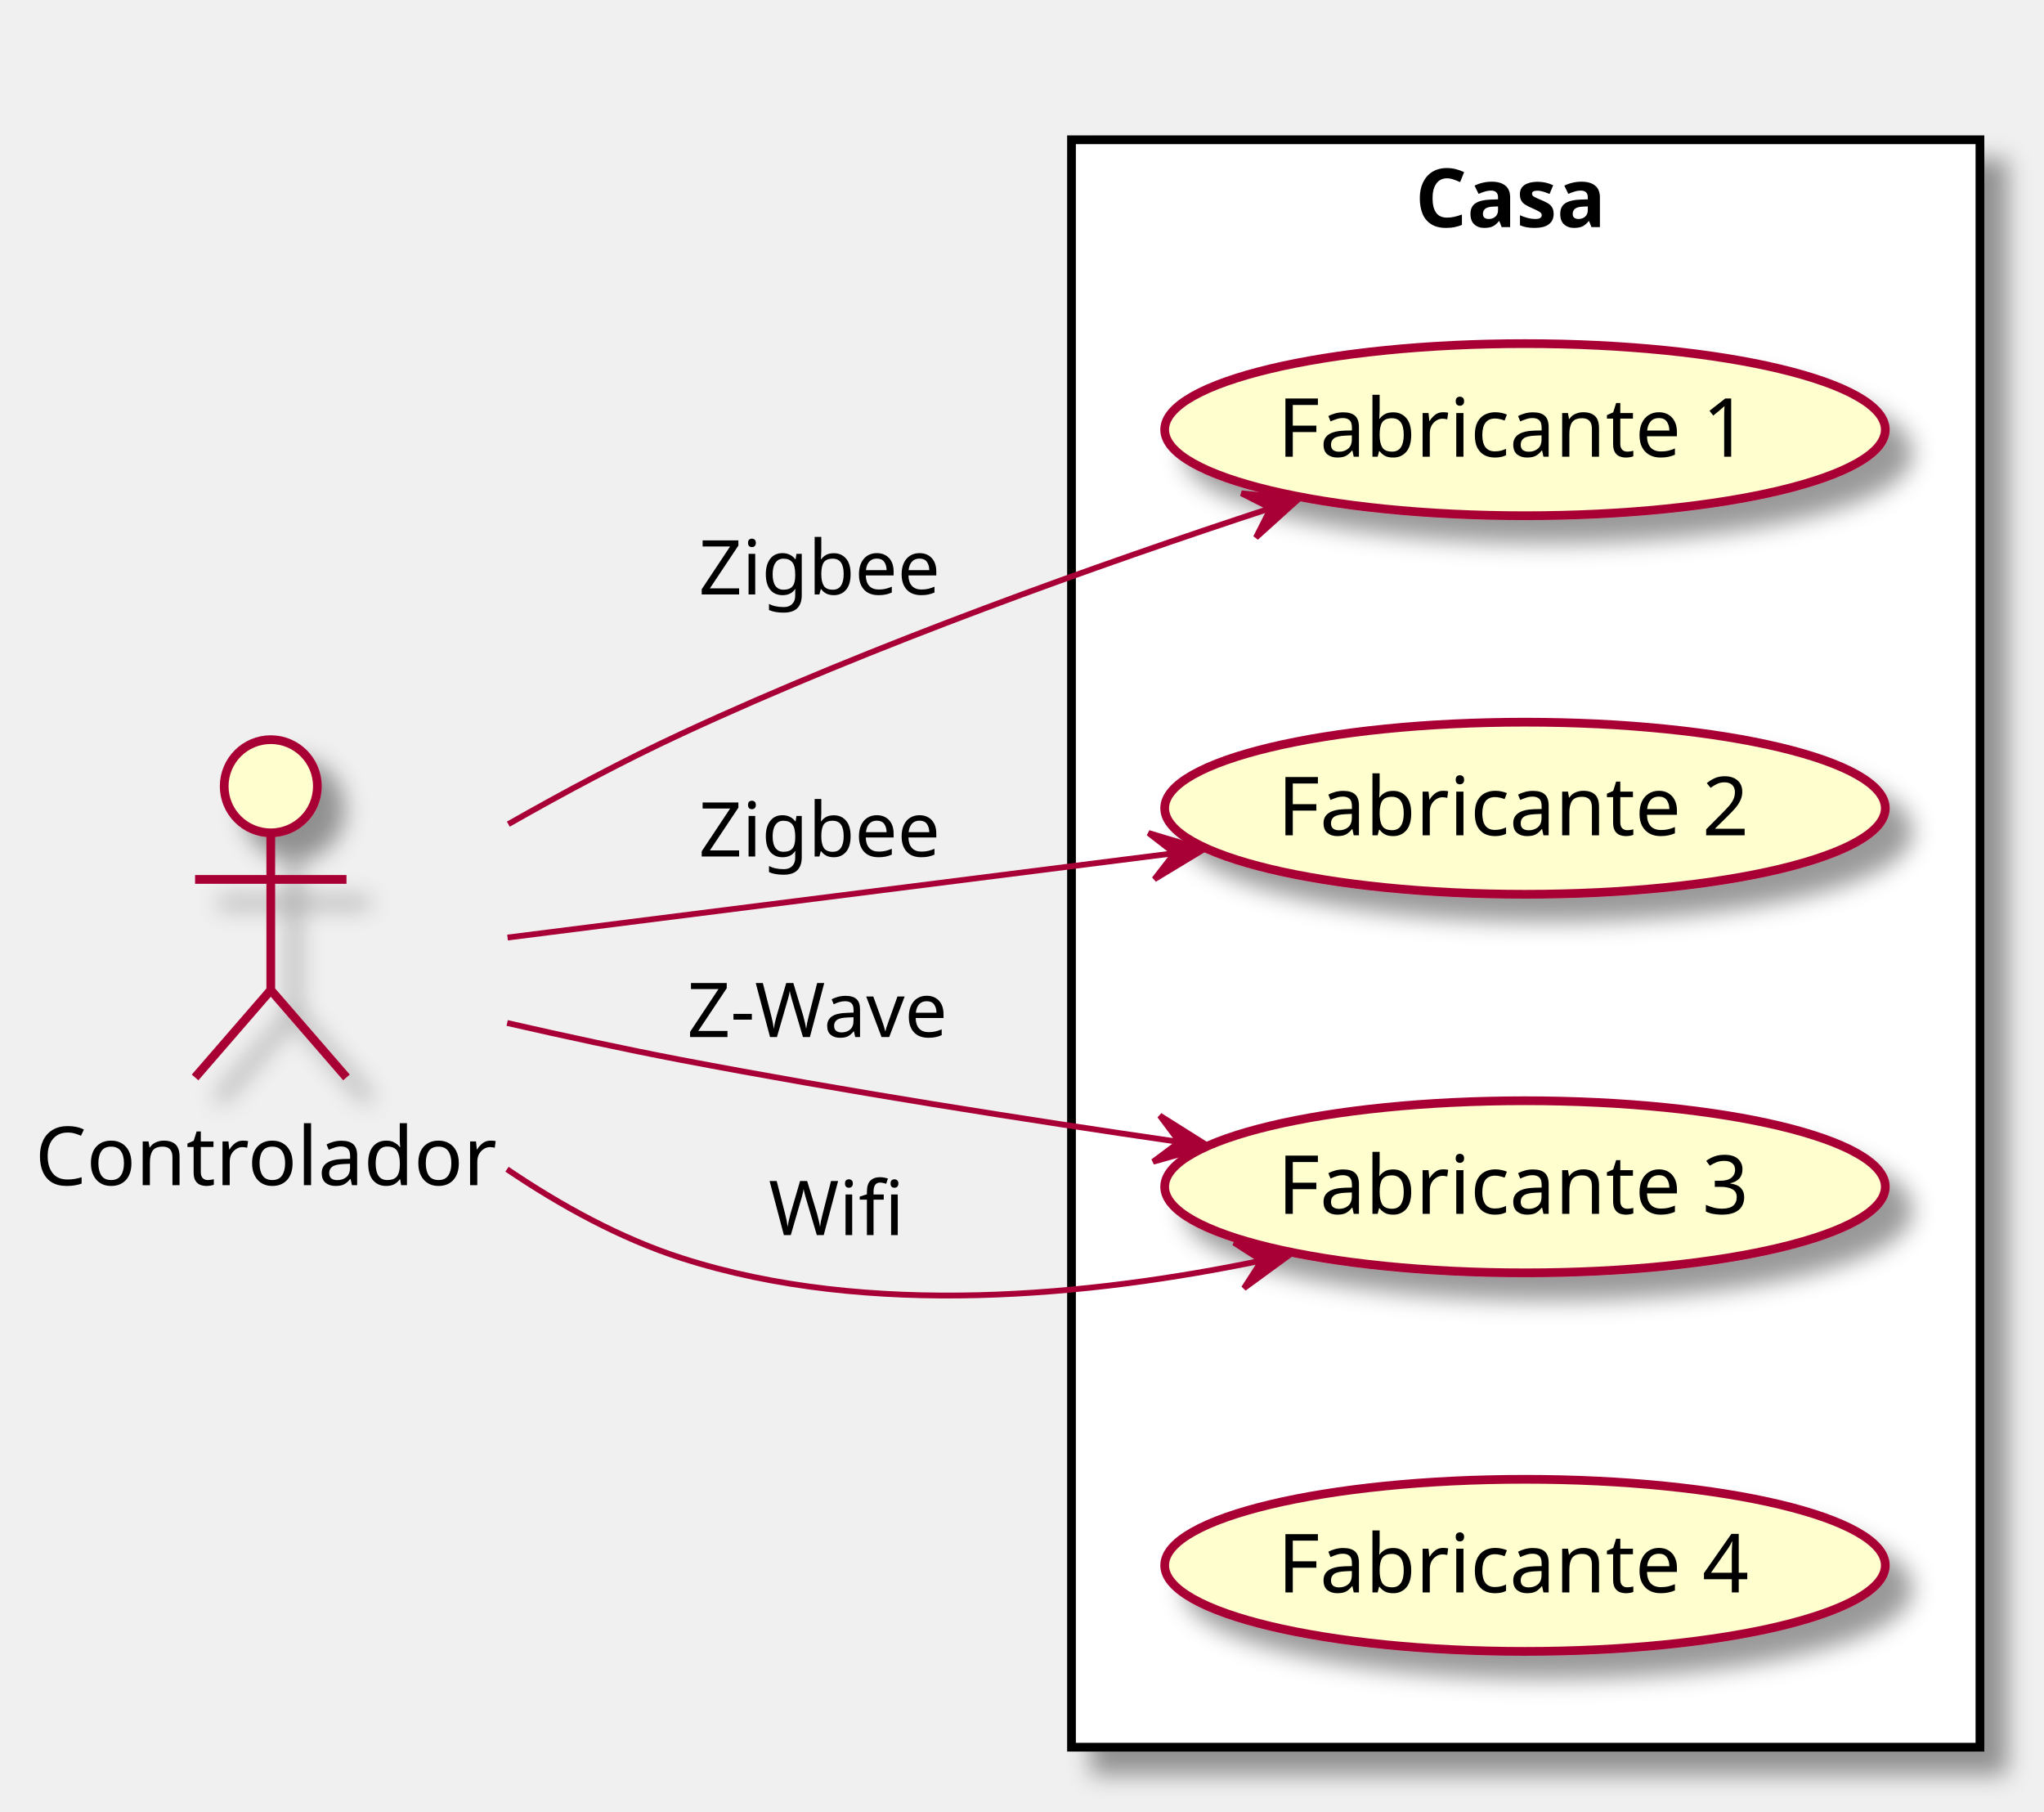
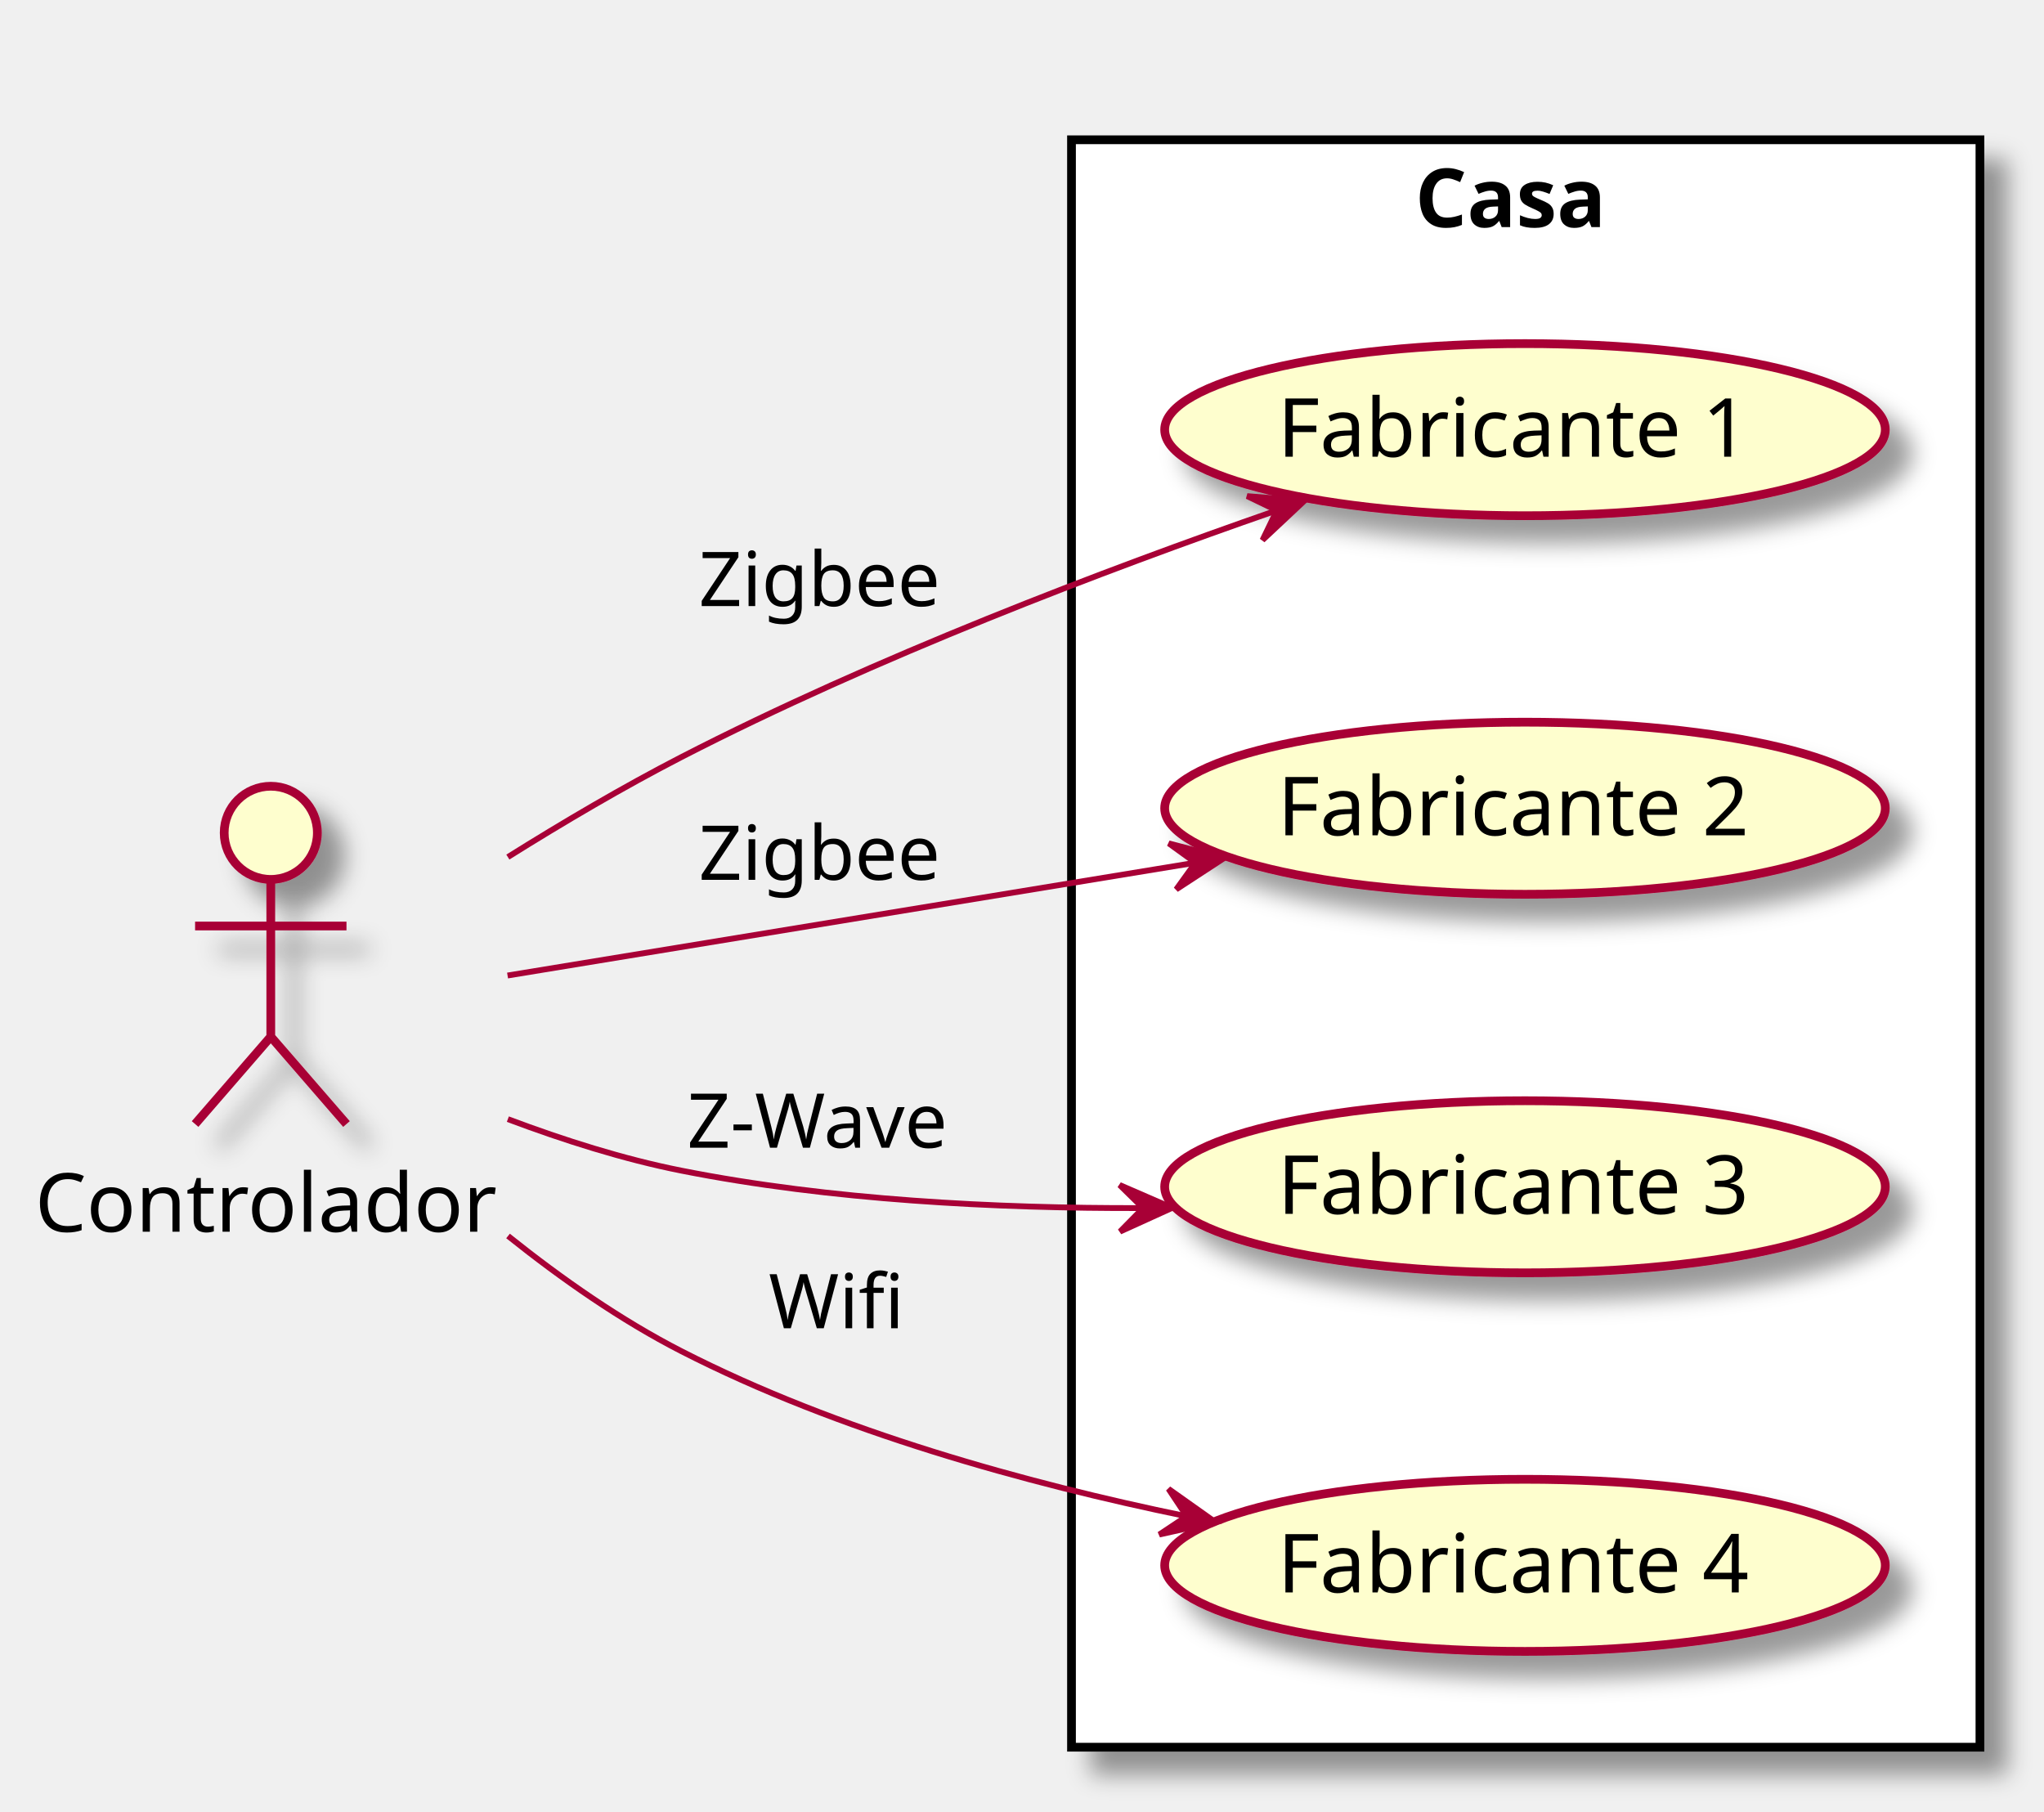
<svg xmlns="http://www.w3.org/2000/svg" contentScriptType="application/ecmascript" contentStyleType="text/css" height="311px" preserveAspectRatio="none" style="width:351px;height:311px;" version="1.1" viewBox="0 0 351 311" width="351px" zoomAndPan="magnify">
  <defs>
-     <filter height="300%" id="fysxappovherz" width="300%" x="-1" y="-1">
+     <filter height="300%" id="f1u53n5b2oabdu" width="300%" x="-1" y="-1">
      <feGaussianBlur result="blurOut" stdDeviation="2.0" />
      <feColorMatrix in="blurOut" result="blurOut2" type="matrix" values="0 0 0 0 0 0 0 0 0 0 0 0 0 0 0 0 0 0 .4 0" />
      <feOffset dx="4.0" dy="4.0" in="blurOut2" result="blurOut3" />
      <feBlend in="SourceGraphic" in2="blurOut3" mode="normal" />
    </filter>
  </defs>
  <g>
-     <rect fill="#FFFFFF" filter="url(#fysxappovherz)" height="276" style="stroke: #000000; stroke-width: 1.5;" width="156" x="184" y="24" />
+     <rect fill="#FFFFFF" filter="url(#f1u53n5b2oabdu)" height="276" style="stroke: #000000; stroke-width: 1.5;" width="156" x="184" y="24" />
    <text fill="#000000" font-family="sans-serif" font-size="14" font-weight="bold" lengthAdjust="spacingAndGlyphs" textLength="38" x="243" y="38.995">Casa</text>
-     <ellipse cx="261.874" cy="73.775" fill="#FEFECE" filter="url(#fysxappovherz)" rx="61.874" ry="14.775" style="stroke: #A80036; stroke-width: 1.5;" />
+     <ellipse cx="261.874" cy="73.775" fill="#FEFECE" filter="url(#f1u53n5b2oabdu)" rx="61.874" ry="14.775" style="stroke: #A80036; stroke-width: 1.5;" />
    <text fill="#000000" font-family="sans-serif" font-size="14" lengthAdjust="spacingAndGlyphs" textLength="85" x="219.374" y="78.423">Fabricante 1</text>
-     <ellipse cx="261.874" cy="138.775" fill="#FEFECE" filter="url(#fysxappovherz)" rx="61.874" ry="14.775" style="stroke: #A80036; stroke-width: 1.5;" />
+     <ellipse cx="261.874" cy="138.775" fill="#FEFECE" filter="url(#f1u53n5b2oabdu)" rx="61.874" ry="14.775" style="stroke: #A80036; stroke-width: 1.5;" />
    <text fill="#000000" font-family="sans-serif" font-size="14" lengthAdjust="spacingAndGlyphs" textLength="85" x="219.374" y="143.423">Fabricante 2</text>
-     <ellipse cx="261.874" cy="203.775" fill="#FEFECE" filter="url(#fysxappovherz)" rx="61.874" ry="14.775" style="stroke: #A80036; stroke-width: 1.5;" />
+     <ellipse cx="261.874" cy="203.775" fill="#FEFECE" filter="url(#f1u53n5b2oabdu)" rx="61.874" ry="14.775" style="stroke: #A80036; stroke-width: 1.5;" />
    <text fill="#000000" font-family="sans-serif" font-size="14" lengthAdjust="spacingAndGlyphs" textLength="85" x="219.374" y="208.423">Fabricante 3</text>
-     <ellipse cx="261.874" cy="268.775" fill="#FEFECE" filter="url(#fysxappovherz)" rx="61.874" ry="14.775" style="stroke: #A80036; stroke-width: 1.5;" />
+     <ellipse cx="261.874" cy="268.775" fill="#FEFECE" filter="url(#f1u53n5b2oabdu)" rx="61.874" ry="14.775" style="stroke: #A80036; stroke-width: 1.5;" />
    <text fill="#000000" font-family="sans-serif" font-size="14" lengthAdjust="spacingAndGlyphs" textLength="85" x="219.374" y="273.423">Fabricante 4</text>
-     <ellipse cx="46.5" cy="135" fill="#FEFECE" filter="url(#fysxappovherz)" rx="8" ry="8" style="stroke: #A80036; stroke-width: 1.5;" />
-     <path d="M46.5,143 L46.5,170 M33.5,151 L59.5,151 M46.5,170 L33.5,185 M46.5,170 L59.5,185 " fill="none" filter="url(#fysxappovherz)" style="stroke: #A80036; stroke-width: 1.5;" />
-     <text fill="#000000" font-family="sans-serif" font-size="14" lengthAdjust="spacingAndGlyphs" textLength="81" x="6" y="203.495">Controlador</text>
-     <path d="M87.29,141.51 C96.85,136.07 107.15,130.57 117,126 C150.05,110.67 188.99,96.85 218.04,87.31 " fill="none" id="fc-&gt;UC1" style="stroke: #A80036; stroke-width: 1.0;" />
-     <polygon fill="#A80036" points="222.98,85.7,213.182,84.698,218.228,87.255,215.671,92.301,222.98,85.7" style="stroke: #A80036; stroke-width: 1.0;" />
-     <text fill="#000000" font-family="sans-serif" font-size="13" lengthAdjust="spacingAndGlyphs" textLength="45" x="120" y="102.067">Zigbee</text>
-     <path d="M87.16,160.98 C119.23,156.93 164.88,151.16 201.35,146.54 " fill="none" id="fc-&gt;UC2" style="stroke: #A80036; stroke-width: 1.0;" />
-     <polygon fill="#A80036" points="206.66,145.87,197.229,143.03,201.7,146.497,198.233,150.967,206.66,145.87" style="stroke: #A80036; stroke-width: 1.0;" />
-     <text fill="#000000" font-family="sans-serif" font-size="13" lengthAdjust="spacingAndGlyphs" textLength="45" x="120" y="147.067">Zigbee</text>
-     <path d="M87.09,175.65 C96.84,177.88 107.27,180.14 117,182 C144.95,187.34 176.14,192.24 202.33,196.05 " fill="none" id="fc-&gt;UC3" style="stroke: #A80036; stroke-width: 1.0;" />
-     <polygon fill="#A80036" points="207.5,196.8,199.165,191.554,202.551,196.085,198.02,199.472,207.5,196.8" style="stroke: #A80036; stroke-width: 1.0;" />
-     <text fill="#000000" font-family="sans-serif" font-size="13" lengthAdjust="spacingAndGlyphs" textLength="49" x="118" y="178.067">Z-Wave</text>
-     <path d="M87.06,200.76 C96.31,207.02 106.53,212.63 117,216 C149.28,226.4 187.62,222.47 216.62,216.45 " fill="none" id="fc-&gt;UC3-1" style="stroke: #A80036; stroke-width: 1.0;" />
-     <polygon fill="#A80036" points="221.56,215.38,211.918,213.374,216.673,216.437,213.609,221.193,221.56,215.38" style="stroke: #A80036; stroke-width: 1.0;" />
-     <text fill="#000000" font-family="sans-serif" font-size="13" lengthAdjust="spacingAndGlyphs" textLength="21" x="132" y="212.067">Wifi</text>
+     <ellipse cx="46.5" cy="143" fill="#FEFECE" filter="url(#f1u53n5b2oabdu)" rx="8" ry="8" style="stroke: #A80036; stroke-width: 1.5;" />
+     <path d="M46.5,151 L46.5,178 M33.5,159 L59.5,159 M46.5,178 L33.5,193 M46.5,178 L59.5,193 " fill="none" filter="url(#f1u53n5b2oabdu)" style="stroke: #A80036; stroke-width: 1.5;" />
+     <text fill="#000000" font-family="sans-serif" font-size="14" lengthAdjust="spacingAndGlyphs" textLength="81" x="6" y="211.495">Controlador</text>
+     <path d="M87.21,147.16 C96.78,141.17 107.1,135.1 117,130 C150.14,112.94 189.73,97.9 219.01,87.72 " fill="none" id="fc-&gt;UC1" style="stroke: #A80036; stroke-width: 1.0;" />
+     <polygon fill="#A80036" points="223.98,86,214.165,85.184,219.258,87.645,216.798,92.739,223.98,86" style="stroke: #A80036; stroke-width: 1.0;" />
+     <text fill="#000000" font-family="sans-serif" font-size="13" lengthAdjust="spacingAndGlyphs" textLength="45" x="120" y="104.067">Zigbee</text>
+     <path d="M87.16,167.5 C120.26,162.07 167.84,154.27 204.85,148.2 " fill="none" id="fc-&gt;UC2" style="stroke: #A80036; stroke-width: 1.0;" />
+     <polygon fill="#A80036" points="210.23,147.32,200.707,144.809,205.294,148.119,201.985,152.707,210.23,147.32" style="stroke: #A80036; stroke-width: 1.0;" />
+     <text fill="#000000" font-family="sans-serif" font-size="13" lengthAdjust="spacingAndGlyphs" textLength="45" x="120" y="151.067">Zigbee</text>
+     <path d="M87.21,192.16 C96.78,195.76 107.1,199.04 117,201 C142.53,206.06 171.11,207.5 196.04,207.43 " fill="none" id="fc-&gt;UC3" style="stroke: #A80036; stroke-width: 1.0;" />
+     <polygon fill="#A80036" points="201.3,207.39,192.266,203.467,196.3,207.433,192.335,211.467,201.3,207.39" style="stroke: #A80036; stroke-width: 1.0;" />
+     <text fill="#000000" font-family="sans-serif" font-size="13" lengthAdjust="spacingAndGlyphs" textLength="49" x="118" y="197.067">Z-Wave</text>
+     <path d="M87.24,212.22 C96.48,219.61 106.65,226.7 117,232 C143.92,245.79 176.38,254.71 203.66,260.33 " fill="none" id="fc-&gt;UC4" style="stroke: #A80036; stroke-width: 1.0;" />
+     <polygon fill="#A80036" points="208.69,261.34,200.656,255.644,203.788,260.354,199.078,263.486,208.69,261.34" style="stroke: #A80036; stroke-width: 1.0;" />
+     <text fill="#000000" font-family="sans-serif" font-size="13" lengthAdjust="spacingAndGlyphs" textLength="21" x="132" y="228.067">Wifi</text>
  </g>
</svg>
